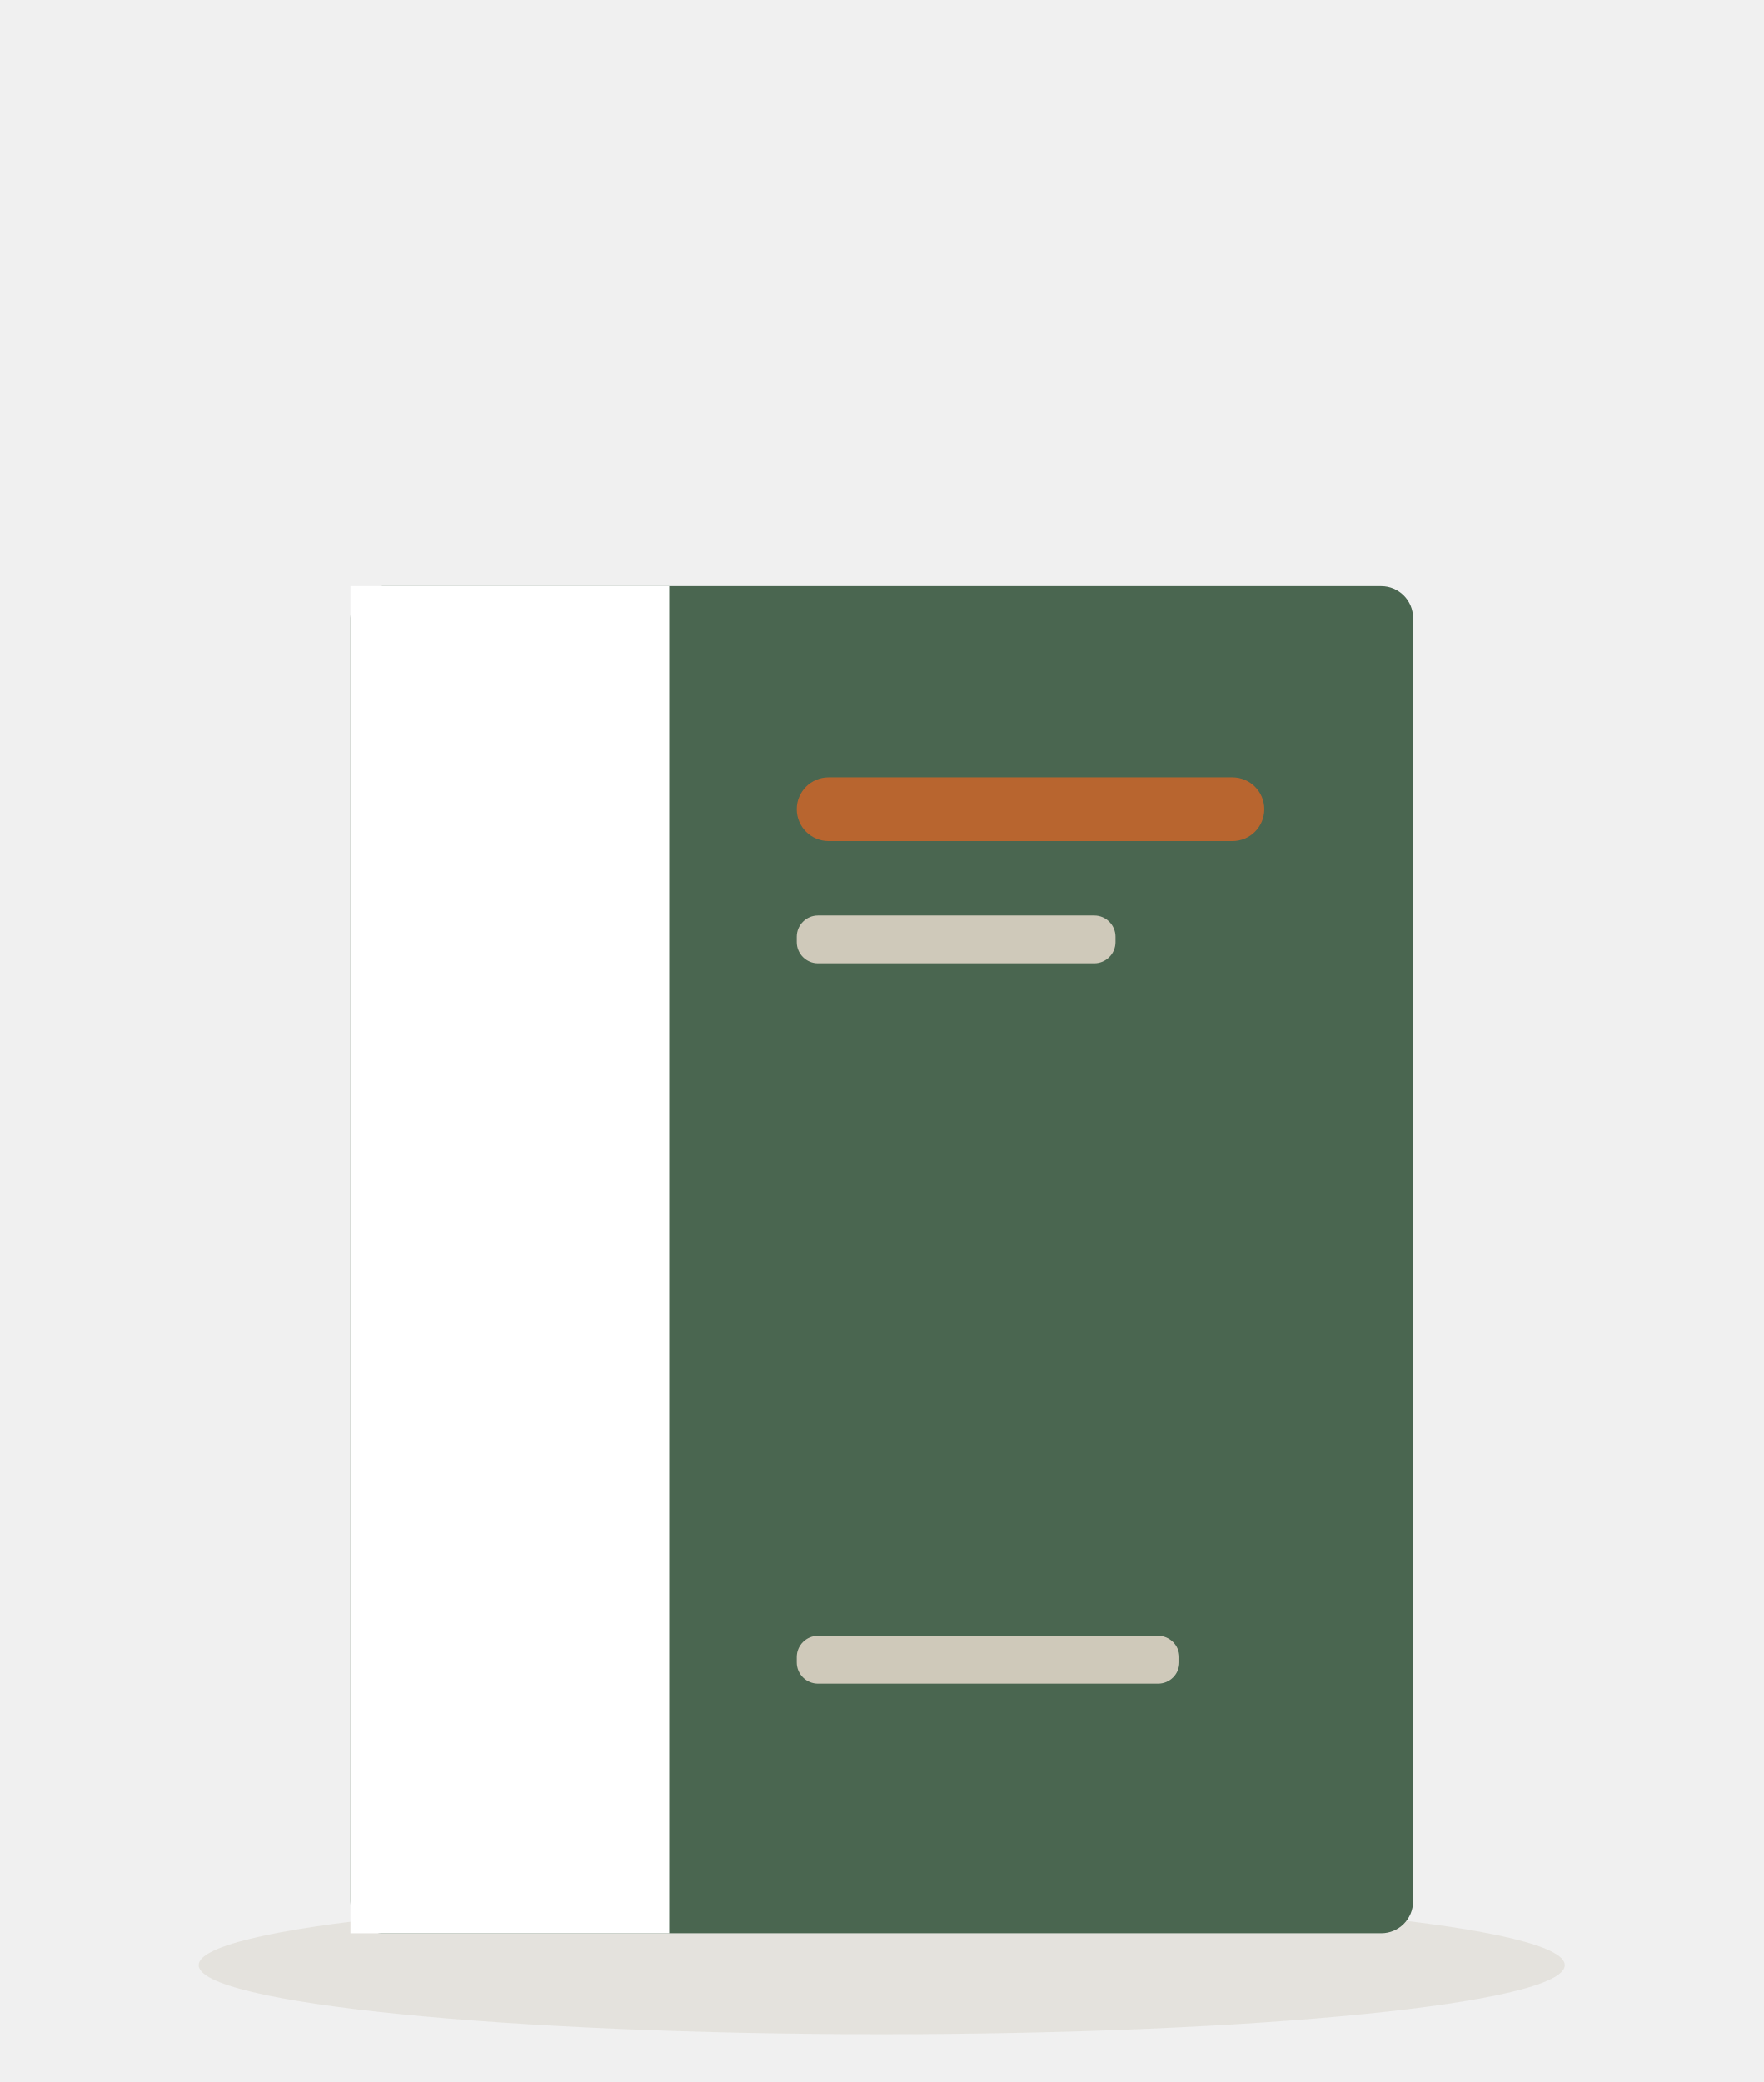
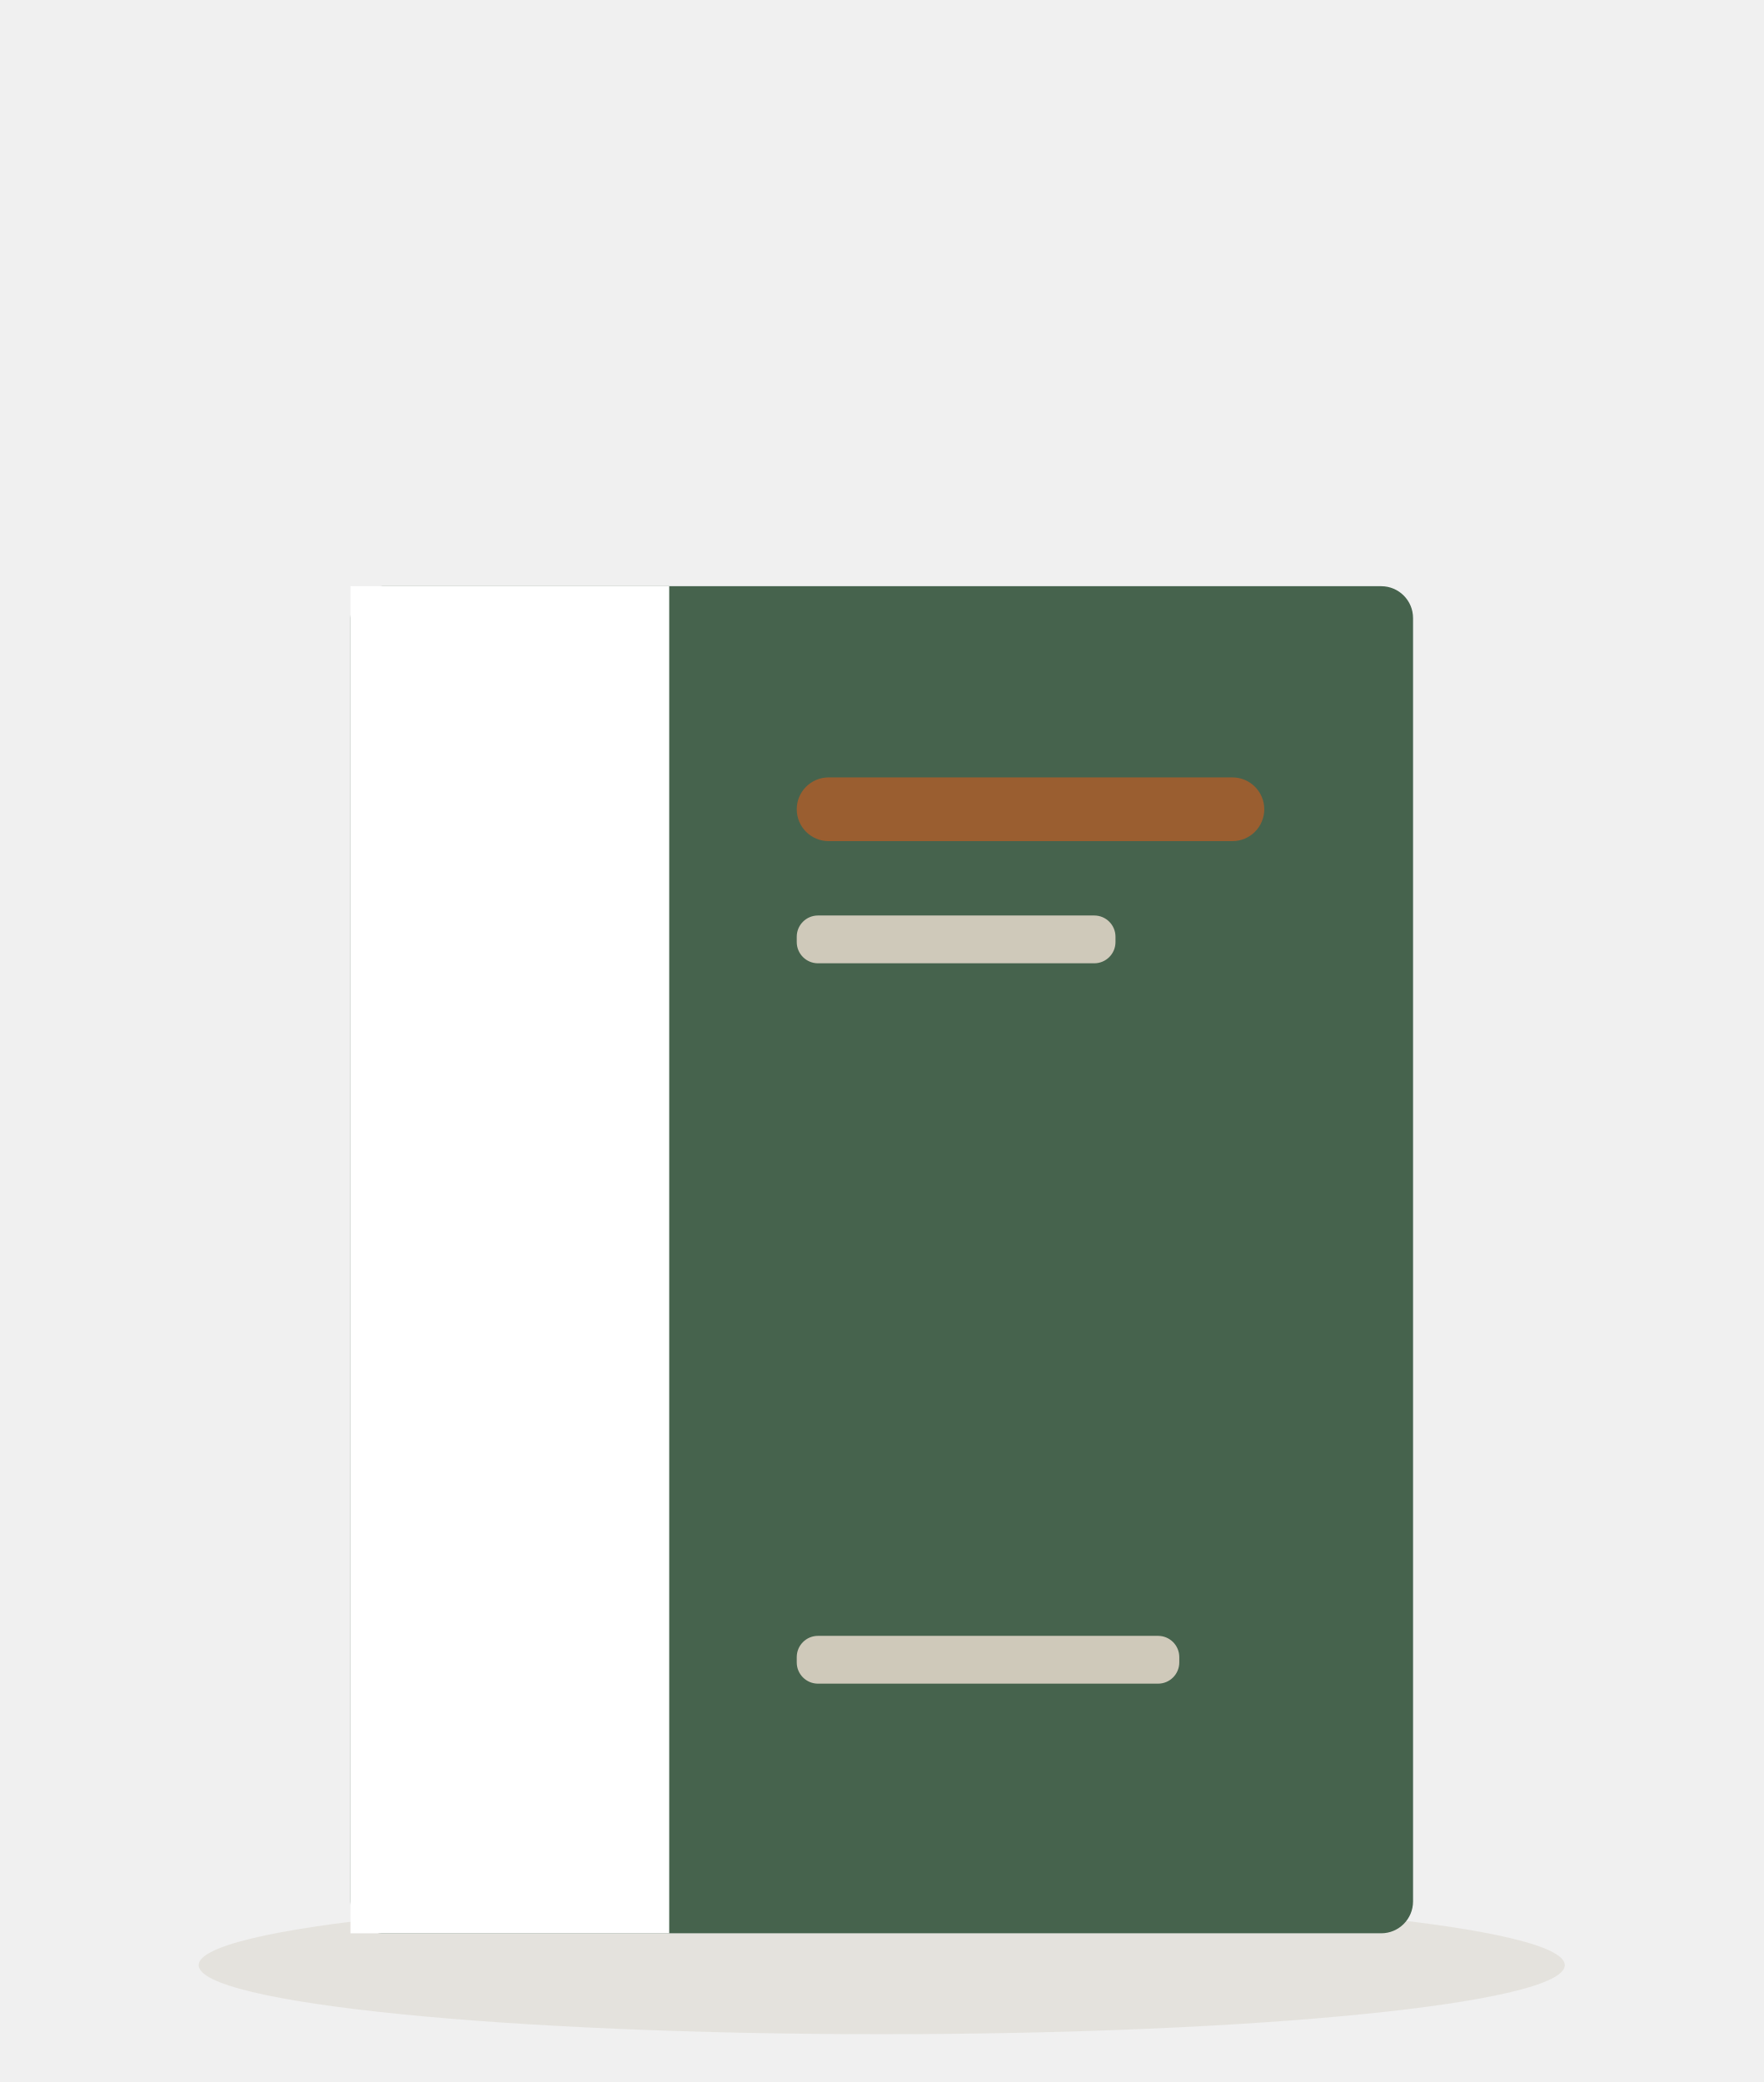
<svg xmlns="http://www.w3.org/2000/svg" viewBox="34 96 332 392" width="332" height="392" role="img">
-   <ellipse cx="200" cy="466" rx="128.6" ry="13" fill="#cfc9ba" opacity="0.35" />
-   <rect x="99.98" y="206.37" width="200.05" height="253.63" rx="6" fill="#4a6650" />
-   <rect x="99.98" y="206.37" width="60.01" height="253.63" fill="#ffffff" />
-   <rect x="184" y="242.37" width="88.02" height="12" rx="6" fill="#b8652f" />
-   <rect x="184" y="268.37" width="60.01" height="9" rx="4" fill="#cfc9ba" />
-   <rect x="184" y="404" width="72.02" height="9" rx="4" fill="#cfc9ba" />
+   <g>
+     <ellipse cx="200" cy="466" rx="128.6" ry="13" fill="#cfc9ba" opacity="0.35" />
+     <rect x="99.98" y="206.37" width="200.05" height="253.63" rx="6" fill="#46634d" />
+     <rect x="99.98" y="206.37" width="60.01" height="253.63" fill="#ffffff" />
+     <rect x="184" y="242.37" width="88.02" height="12" rx="6" fill="#9a5e30" />
+     <rect x="184" y="268.37" width="60.01" height="9" rx="4" fill="#cfc9ba" />
+     <rect x="184" y="404" width="72.02" height="9" rx="4" fill="#cfc9ba" />
+   </g>
</svg>
